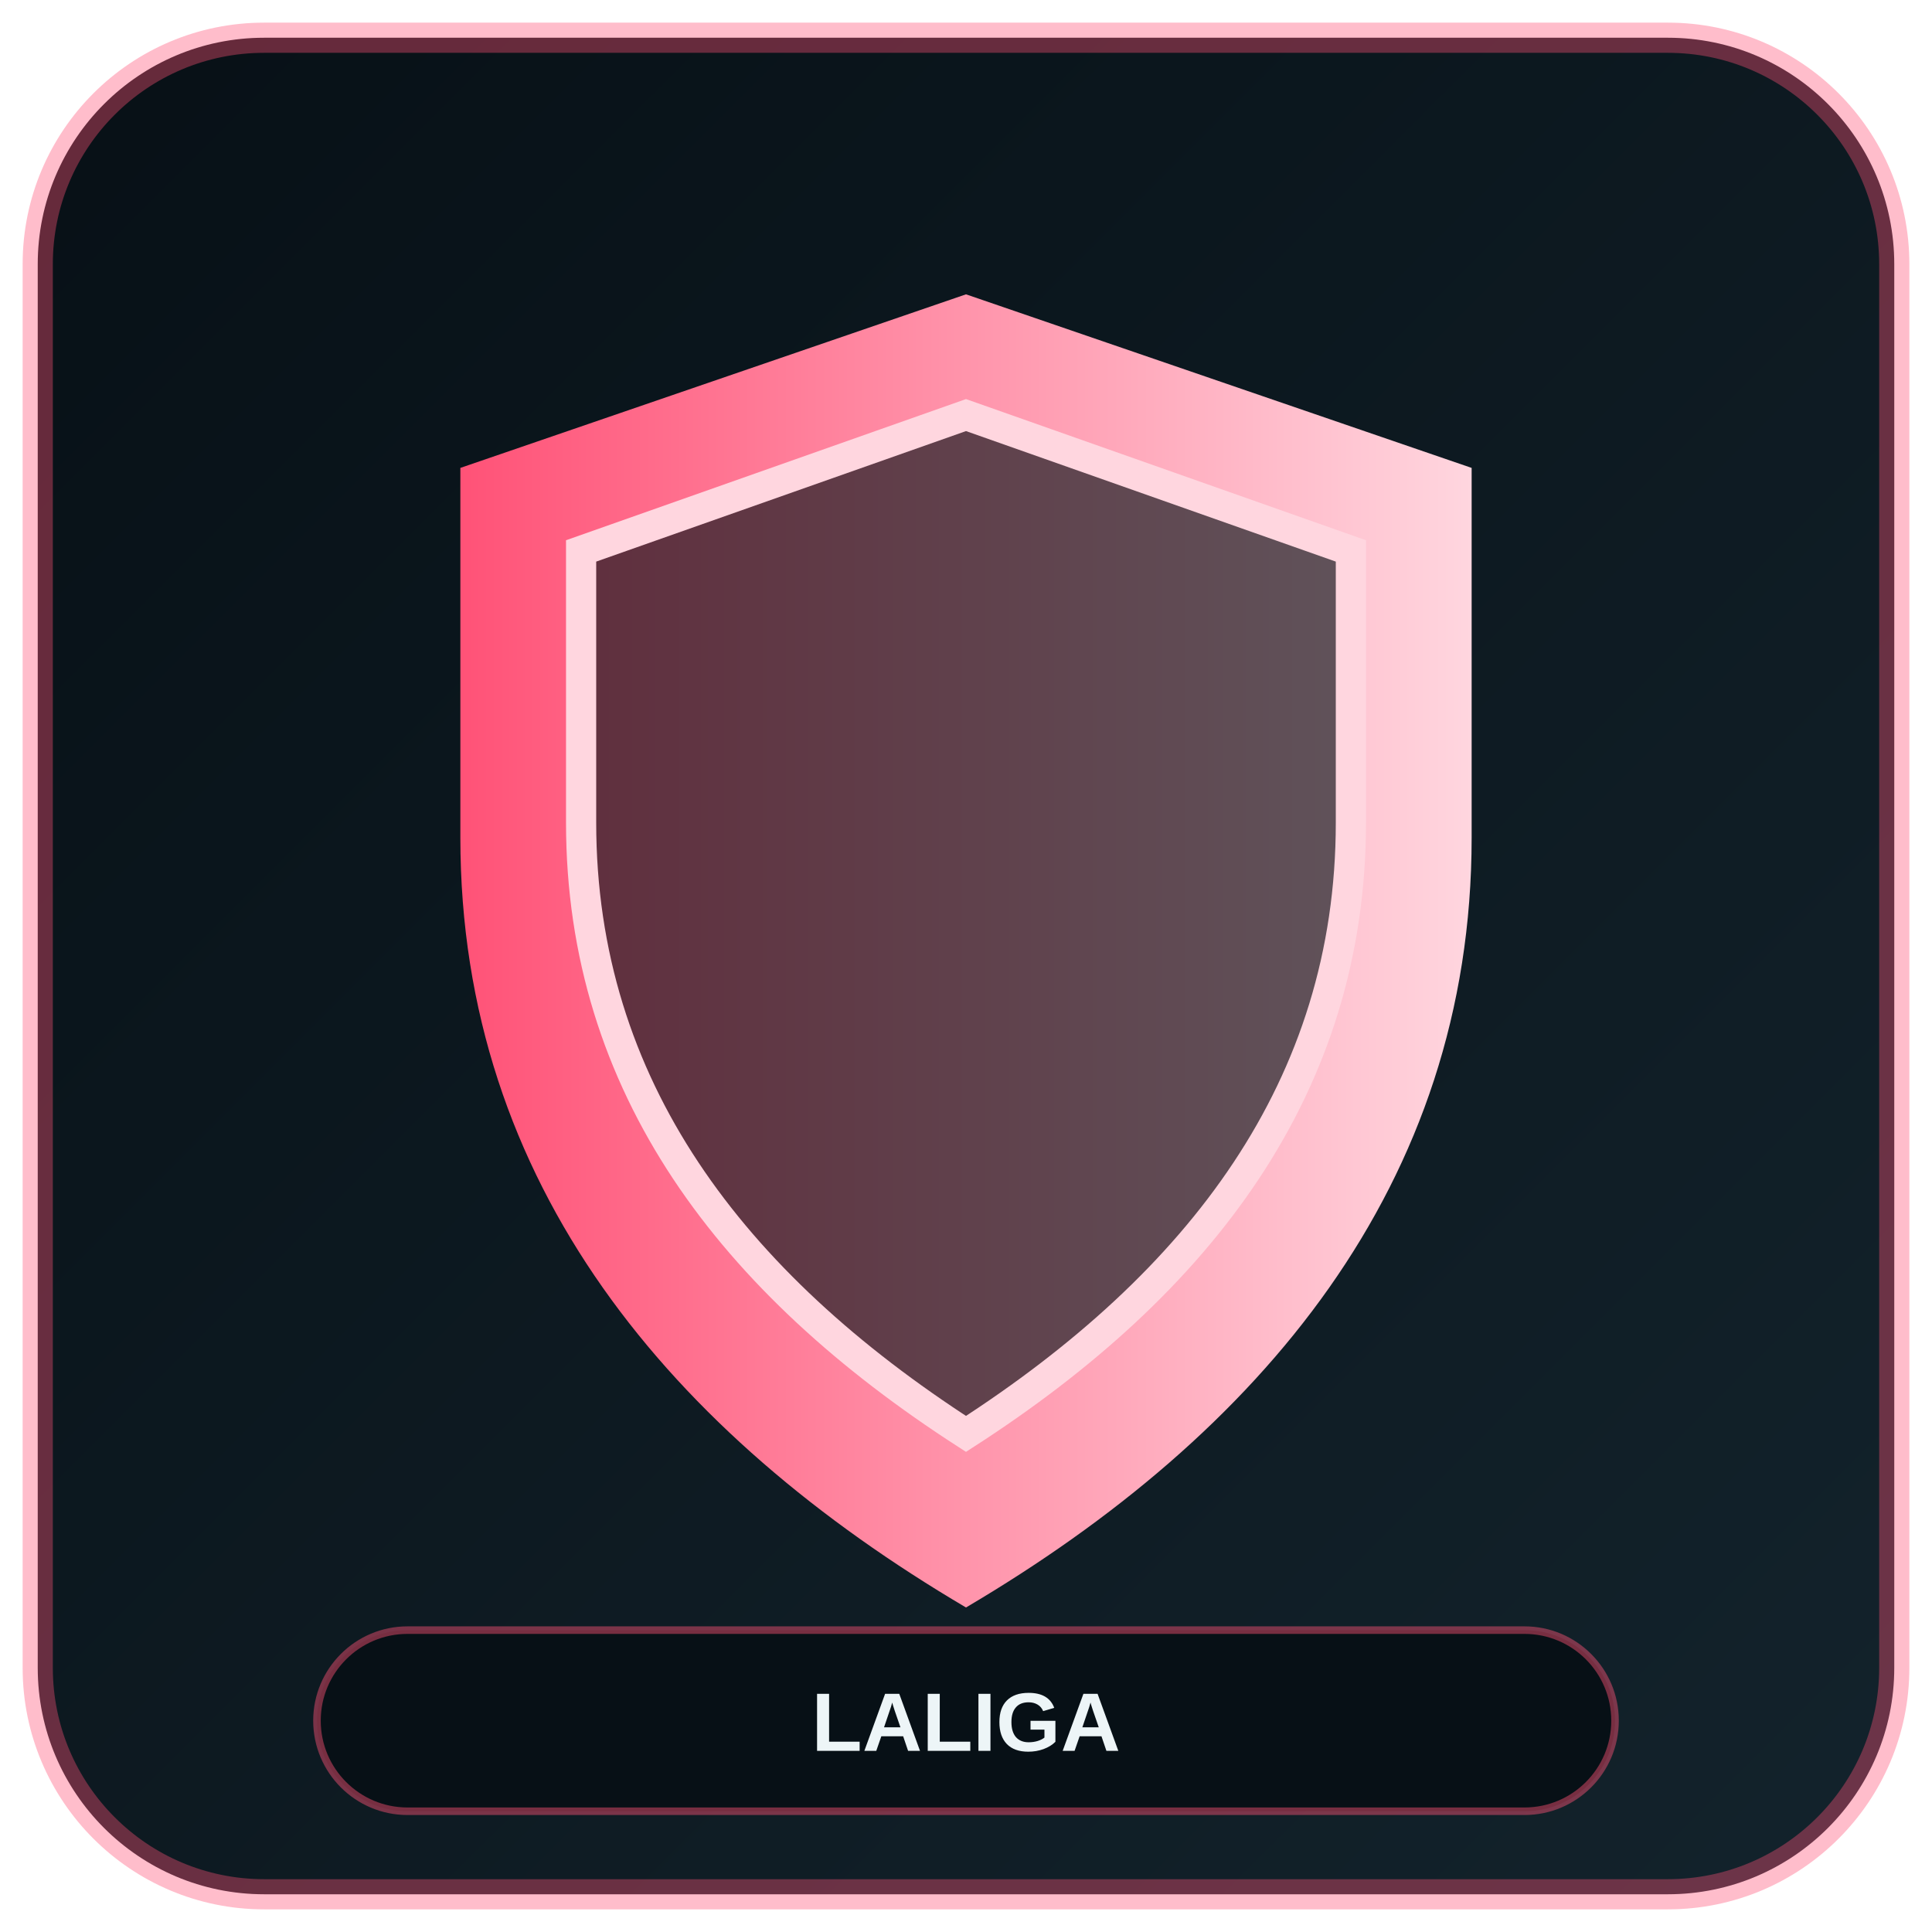
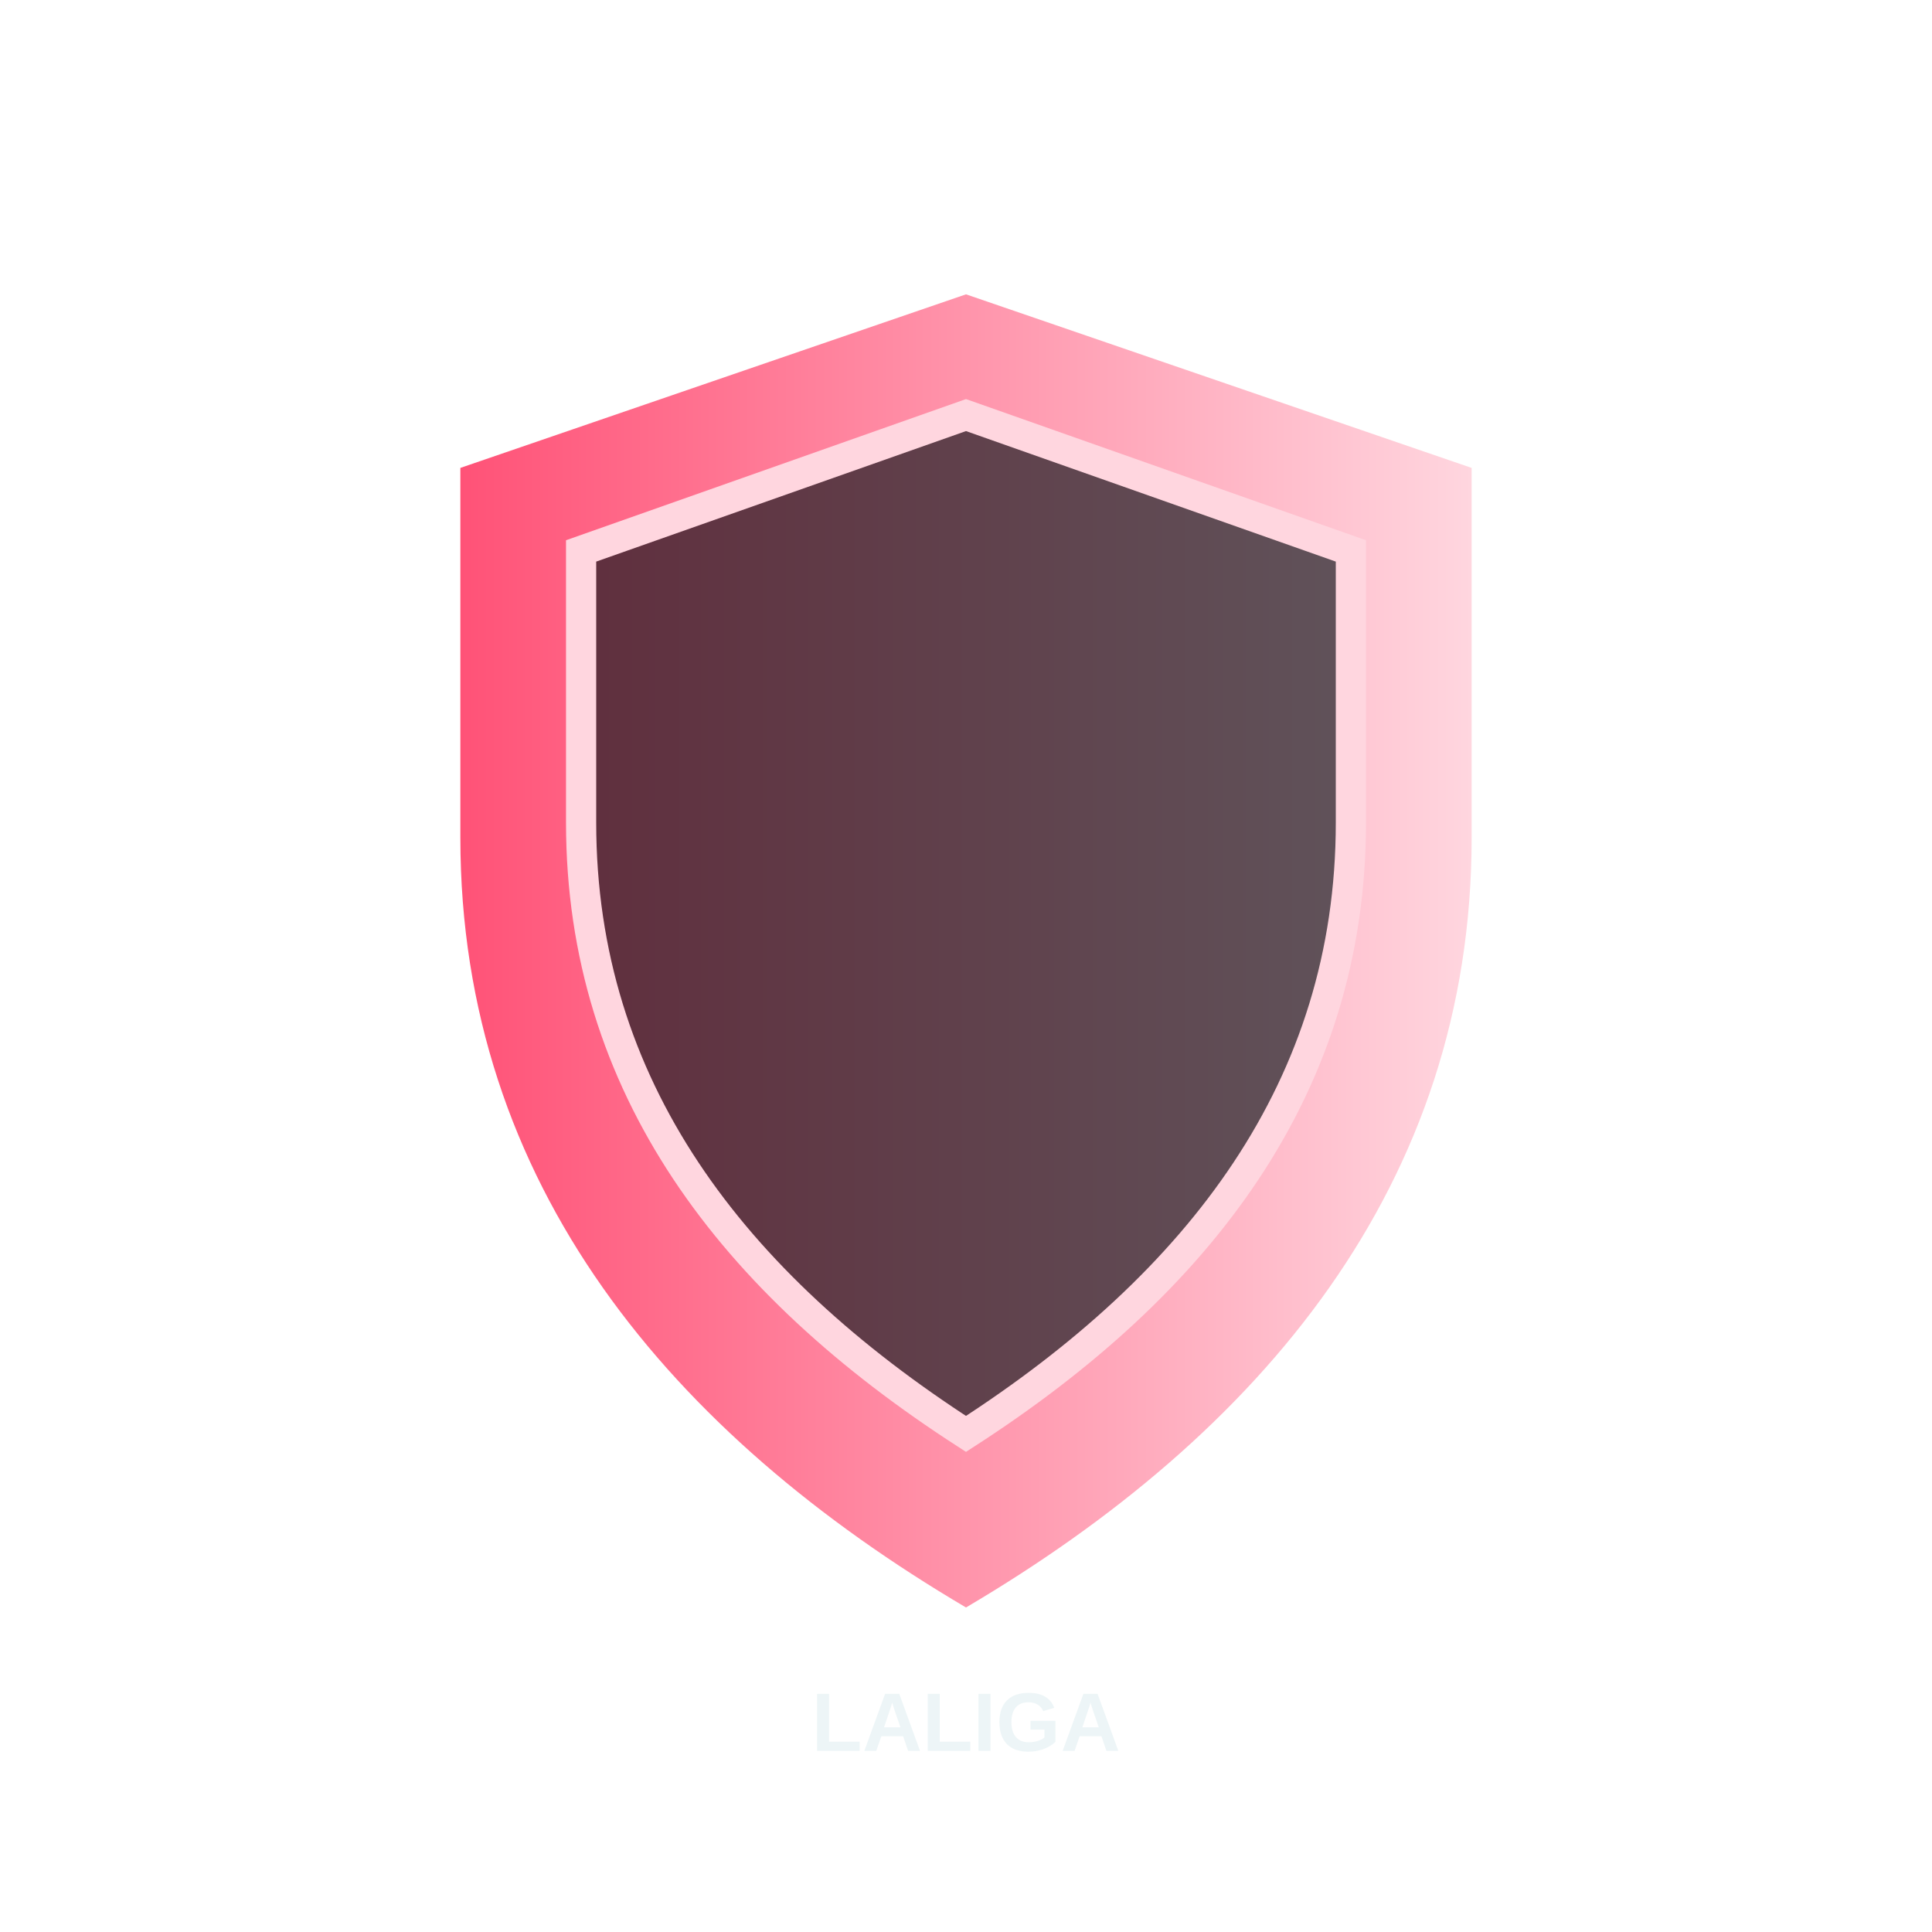
<svg xmlns="http://www.w3.org/2000/svg" viewBox="0 0 256 256">
  <defs>
    <linearGradient id="bg" x1="0" x2="1" y1="0" y2="1">
      <stop offset="0" stop-color="#071016" />
      <stop offset="1" stop-color="#13232c" />
    </linearGradient>
    <linearGradient id="m" x1="0" x2="1">
      <stop offset="0" stop-color="#ff5277" />
      <stop offset="1" stop-color="#ffd6df" />
    </linearGradient>
  </defs>
-   <rect x="5" y="5" width="246" height="246" rx="30" fill="url(#bg)" stroke="#ff5277" stroke-opacity=".38" stroke-width="4" />
  <path d="M128 39l67 23v49c0 46-28 79-67 102-39-23-67-56-67-102V62z" fill="url(#m)" />
  <path d="M128 55l51 18v36c0 35-20 61-51 81-31-20-51-46-51-81V73z" fill="#0b141a" fill-opacity=".65" stroke="#ffd6df" stroke-width="4" />
-   <rect x="42" y="216" width="172" height="24" rx="12" fill="#071016" stroke="#ff5277" stroke-opacity=".45" />
  <text x="128" y="232" text-anchor="middle" fill="#edf5f7" font-size="11" font-family="Arial,Helvetica,sans-serif" font-weight="700">LALIGA</text>
</svg>
